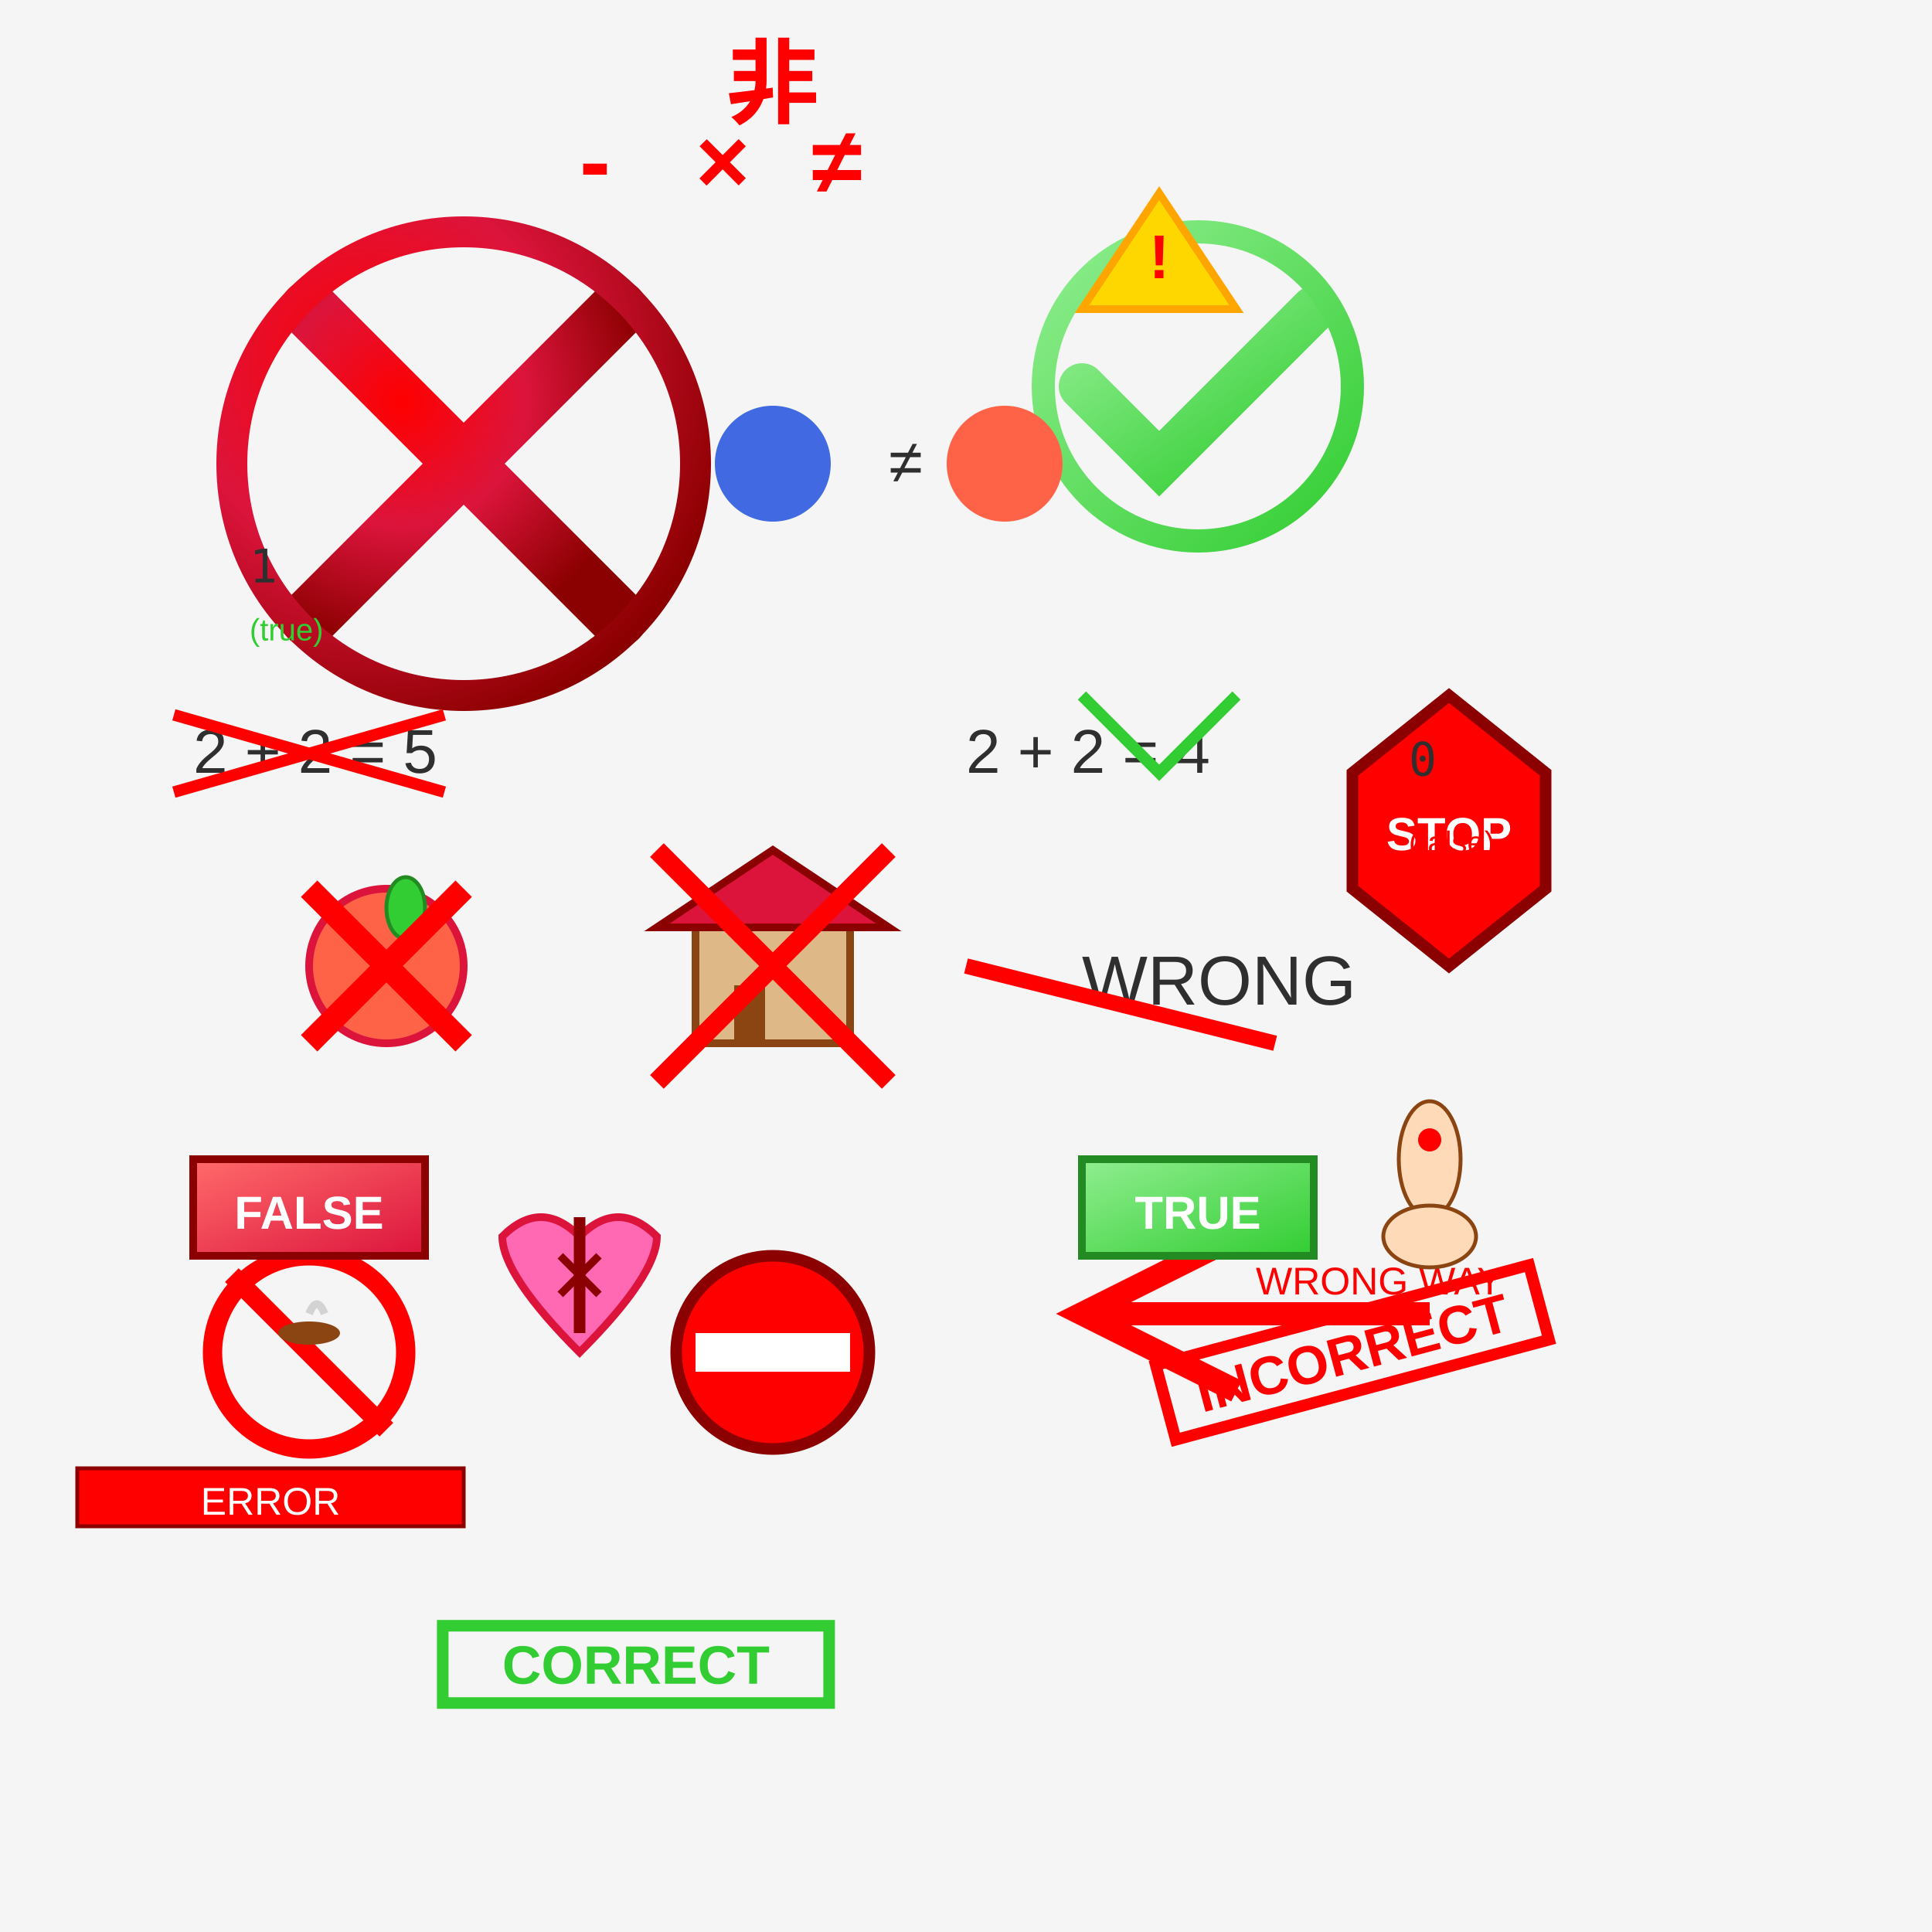
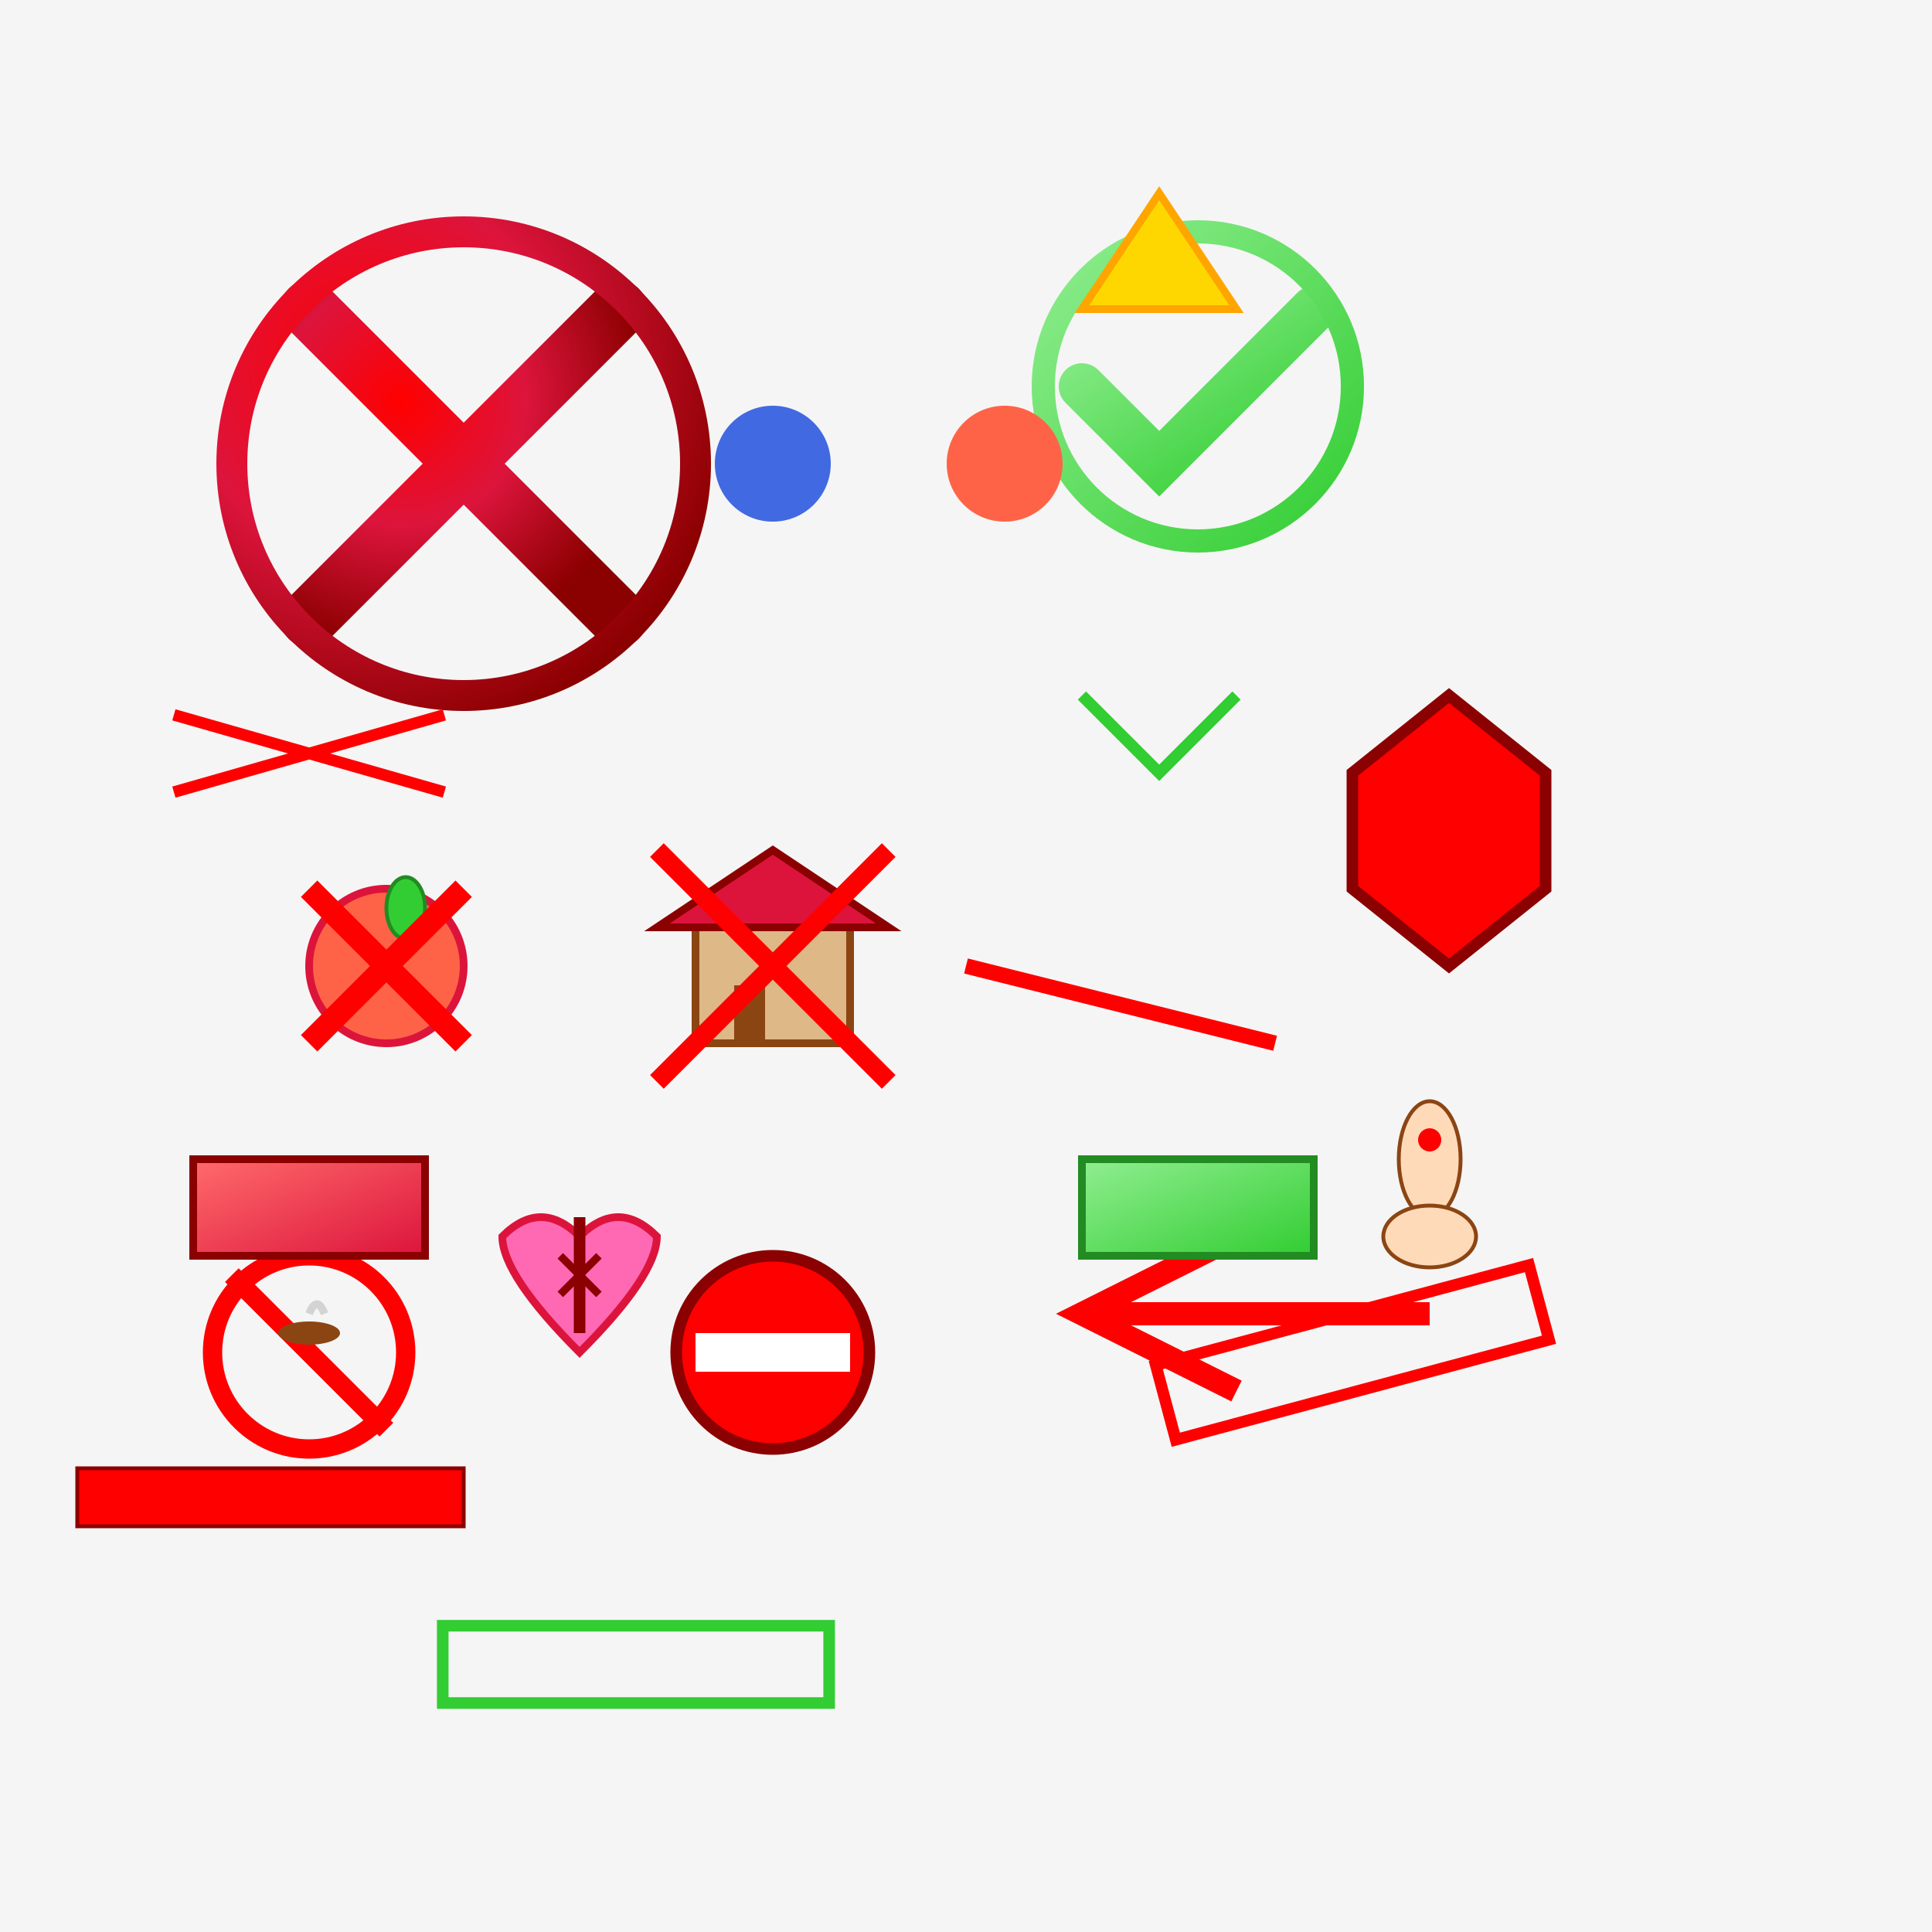
<svg xmlns="http://www.w3.org/2000/svg" viewBox="0 0 500 500">
  <defs>
    <linearGradient id="wrongGradient" x1="0%" y1="0%" x2="100%" y2="100%">
      <stop offset="0%" stop-color="#FF6B6B" />
      <stop offset="100%" stop-color="#DC143C" />
    </linearGradient>
    <linearGradient id="rightGradient" x1="0%" y1="0%" x2="100%" y2="100%">
      <stop offset="0%" stop-color="#90EE90" />
      <stop offset="100%" stop-color="#32CD32" />
    </linearGradient>
    <radialGradient id="xGradient" cx="0.3" cy="0.3" r="0.8">
      <stop offset="0%" stop-color="#FF0000" />
      <stop offset="50%" stop-color="#DC143C" />
      <stop offset="100%" stop-color="#8B0000" />
    </radialGradient>
  </defs>
  <rect width="500" height="500" fill="#F5F5F5" />
  <path d="M80 80 L160 160" stroke="url(#xGradient)" stroke-width="15" stroke-linecap="round" />
  <path d="M160 80 L80 160" stroke="url(#xGradient)" stroke-width="15" stroke-linecap="round" />
  <circle cx="120" cy="120" r="60" fill="none" stroke="url(#xGradient)" stroke-width="8" />
  <path d="M280 100 L300 120 L340 80" stroke="url(#rightGradient)" stroke-width="12" stroke-linecap="round" fill="none" />
  <circle cx="310" cy="100" r="40" fill="none" stroke="url(#rightGradient)" stroke-width="6" />
  <circle cx="100" cy="250" r="20" fill="#FF6347" stroke="#DC143C" stroke-width="2" />
  <ellipse cx="105" cy="235" rx="5" ry="8" fill="#32CD32" stroke="#228B22" stroke-width="1" />
  <path d="M80 230 L120 270" stroke="#FF0000" stroke-width="6" />
  <path d="M120 230 L80 270" stroke="#FF0000" stroke-width="6" />
  <rect x="180" y="240" width="40" height="30" fill="#DEB887" stroke="#8B4513" stroke-width="2" />
  <path d="M170 240 L200 220 L230 240 Z" fill="#DC143C" stroke="#8B0000" stroke-width="2" />
  <rect x="190" y="255" width="8" height="15" fill="#8B4513" />
  <path d="M170 220 L230 280" stroke="#FF0000" stroke-width="5" />
  <path d="M230 220 L170 280" stroke="#FF0000" stroke-width="5" />
-   <text x="280" y="260" font-family="Arial, sans-serif" font-size="18" fill="#2F2F2F">WRONG</text>
  <path d="M250 250 L330 270" stroke="#FF0000" stroke-width="4" />
  <path d="M350 200 L375 180 L400 200 L400 230 L375 250 L350 230 Z" fill="#FF0000" stroke="#8B0000" stroke-width="3" />
-   <text x="375" y="220" text-anchor="middle" font-family="Arial, sans-serif" font-size="12" font-weight="bold" fill="#FFF">STOP</text>
  <circle cx="80" cy="350" r="25" fill="none" stroke="#FF0000" stroke-width="5" />
  <path d="M60 330 L100 370" stroke="#FF0000" stroke-width="5" />
  <ellipse cx="80" cy="345" rx="8" ry="3" fill="#8B4513" />
  <path d="M80 340 Q82 335 84 340" stroke="#D3D3D3" stroke-width="2" fill="none" />
  <circle cx="200" cy="350" r="25" fill="#FF0000" stroke="#8B0000" stroke-width="3" />
  <rect x="180" y="345" width="40" height="10" fill="#FFF" />
  <path d="M320 320 L280 340 L320 360" stroke="#FF0000" stroke-width="6" fill="none" />
  <path d="M280 340 L370 340" stroke="#FF0000" stroke-width="6" />
-   <text x="325" y="335" font-family="Arial, sans-serif" font-size="10" fill="#FF0000">WRONG WAY</text>
-   <text x="50" y="200" font-family="Arial, sans-serif" font-size="16" fill="#2F2F2F">2 + 2 = 5</text>
  <path d="M45 185 L115 205" stroke="#FF0000" stroke-width="3" />
  <path d="M115 185 L45 205" stroke="#FF0000" stroke-width="3" />
-   <text x="250" y="200" font-family="Arial, sans-serif" font-size="16" fill="#2F2F2F">2 + 2 = 4</text>
  <path d="M280 180 L300 200 L320 180" stroke="#32CD32" stroke-width="3" fill="none" />
  <rect x="50" y="300" width="60" height="25" fill="url(#wrongGradient)" stroke="#8B0000" stroke-width="2" />
-   <text x="80" y="318" text-anchor="middle" font-family="Arial, sans-serif" font-size="12" font-weight="bold" fill="#FFF">FALSE</text>
  <rect x="280" y="300" width="60" height="25" fill="url(#rightGradient)" stroke="#228B22" stroke-width="2" />
-   <text x="310" y="318" text-anchor="middle" font-family="Arial, sans-serif" font-size="12" font-weight="bold" fill="#FFF">TRUE</text>
  <path d="M150 320 Q140 310 130 320 Q130 330 150 350 Q170 330 170 320 Q160 310 150 320" fill="#FF69B4" stroke="#DC143C" stroke-width="2" />
  <path d="M150 315 L150 345" stroke="#8B0000" stroke-width="3" />
  <path d="M145 325 L155 335" stroke="#8B0000" stroke-width="2" />
  <path d="M155 325 L145 335" stroke="#8B0000" stroke-width="2" />
  <ellipse cx="370" cy="300" rx="8" ry="15" fill="#FFDAB9" stroke="#8B4513" stroke-width="1" />
  <ellipse cx="370" cy="320" rx="12" ry="8" fill="#FFDAB9" stroke="#8B4513" stroke-width="1" />
  <circle cx="370" cy="295" r="3" fill="#FF0000" />
-   <text x="150" y="50" font-family="Arial, sans-serif" font-size="24" font-weight="bold" fill="#FF0000">-</text>
-   <text x="180" y="50" font-family="Arial, sans-serif" font-size="24" font-weight="bold" fill="#FF0000">×</text>
-   <text x="210" y="50" font-family="Arial, sans-serif" font-size="24" font-weight="bold" fill="#FF0000">≠</text>
  <path d="M300 50 L280 80 L320 80 Z" fill="#FFD700" stroke="#FFA500" stroke-width="2" />
-   <text x="300" y="72" text-anchor="middle" font-family="Arial, sans-serif" font-size="16" font-weight="bold" fill="#FF0000">!</text>
  <rect x="20" y="380" width="100" height="15" fill="#FF0000" stroke="#8B0000" stroke-width="1" />
-   <text x="70" y="392" text-anchor="middle" font-family="Arial, sans-serif" font-size="10" fill="#FFF">ERROR</text>
  <circle cx="200" cy="120" r="15" fill="#4169E1" />
-   <text x="230" y="125" font-family="Arial, sans-serif" font-size="16" fill="#2F2F2F">≠</text>
  <circle cx="260" cy="120" r="15" fill="#FF6347" />
-   <text x="200" y="30" text-anchor="middle" font-family="serif" font-size="24" font-weight="bold" fill="#FF0000">非</text>
  <g transform="rotate(-15 350 350)">
    <rect x="300" y="340" width="100" height="20" fill="none" stroke="#FF0000" stroke-width="3" />
-     <text x="350" y="355" text-anchor="middle" font-family="Arial, sans-serif" font-size="14" font-weight="bold" fill="#FF0000">INCORRECT</text>
    <g transform="rotate(15 150 380)">
      <rect x="100" y="370" width="100" height="20" fill="none" stroke="#32CD32" stroke-width="3" />
-       <text x="150" y="385" text-anchor="middle" font-family="Arial, sans-serif" font-size="14" font-weight="bold" fill="#32CD32">CORRECT</text>
-       <text x="350" y="150" font-family="monospace" font-size="12" fill="#2F2F2F">0</text>
-       <text x="50" y="100" font-family="monospace" font-size="12" fill="#2F2F2F">1</text>
-       <text x="350" y="170" font-family="Arial, sans-serif" font-size="8" fill="#FF0000">(false)</text>
-       <text x="50" y="115" font-family="Arial, sans-serif" font-size="8" fill="#32CD32">(true)</text>
    </g>
  </g>
</svg>
